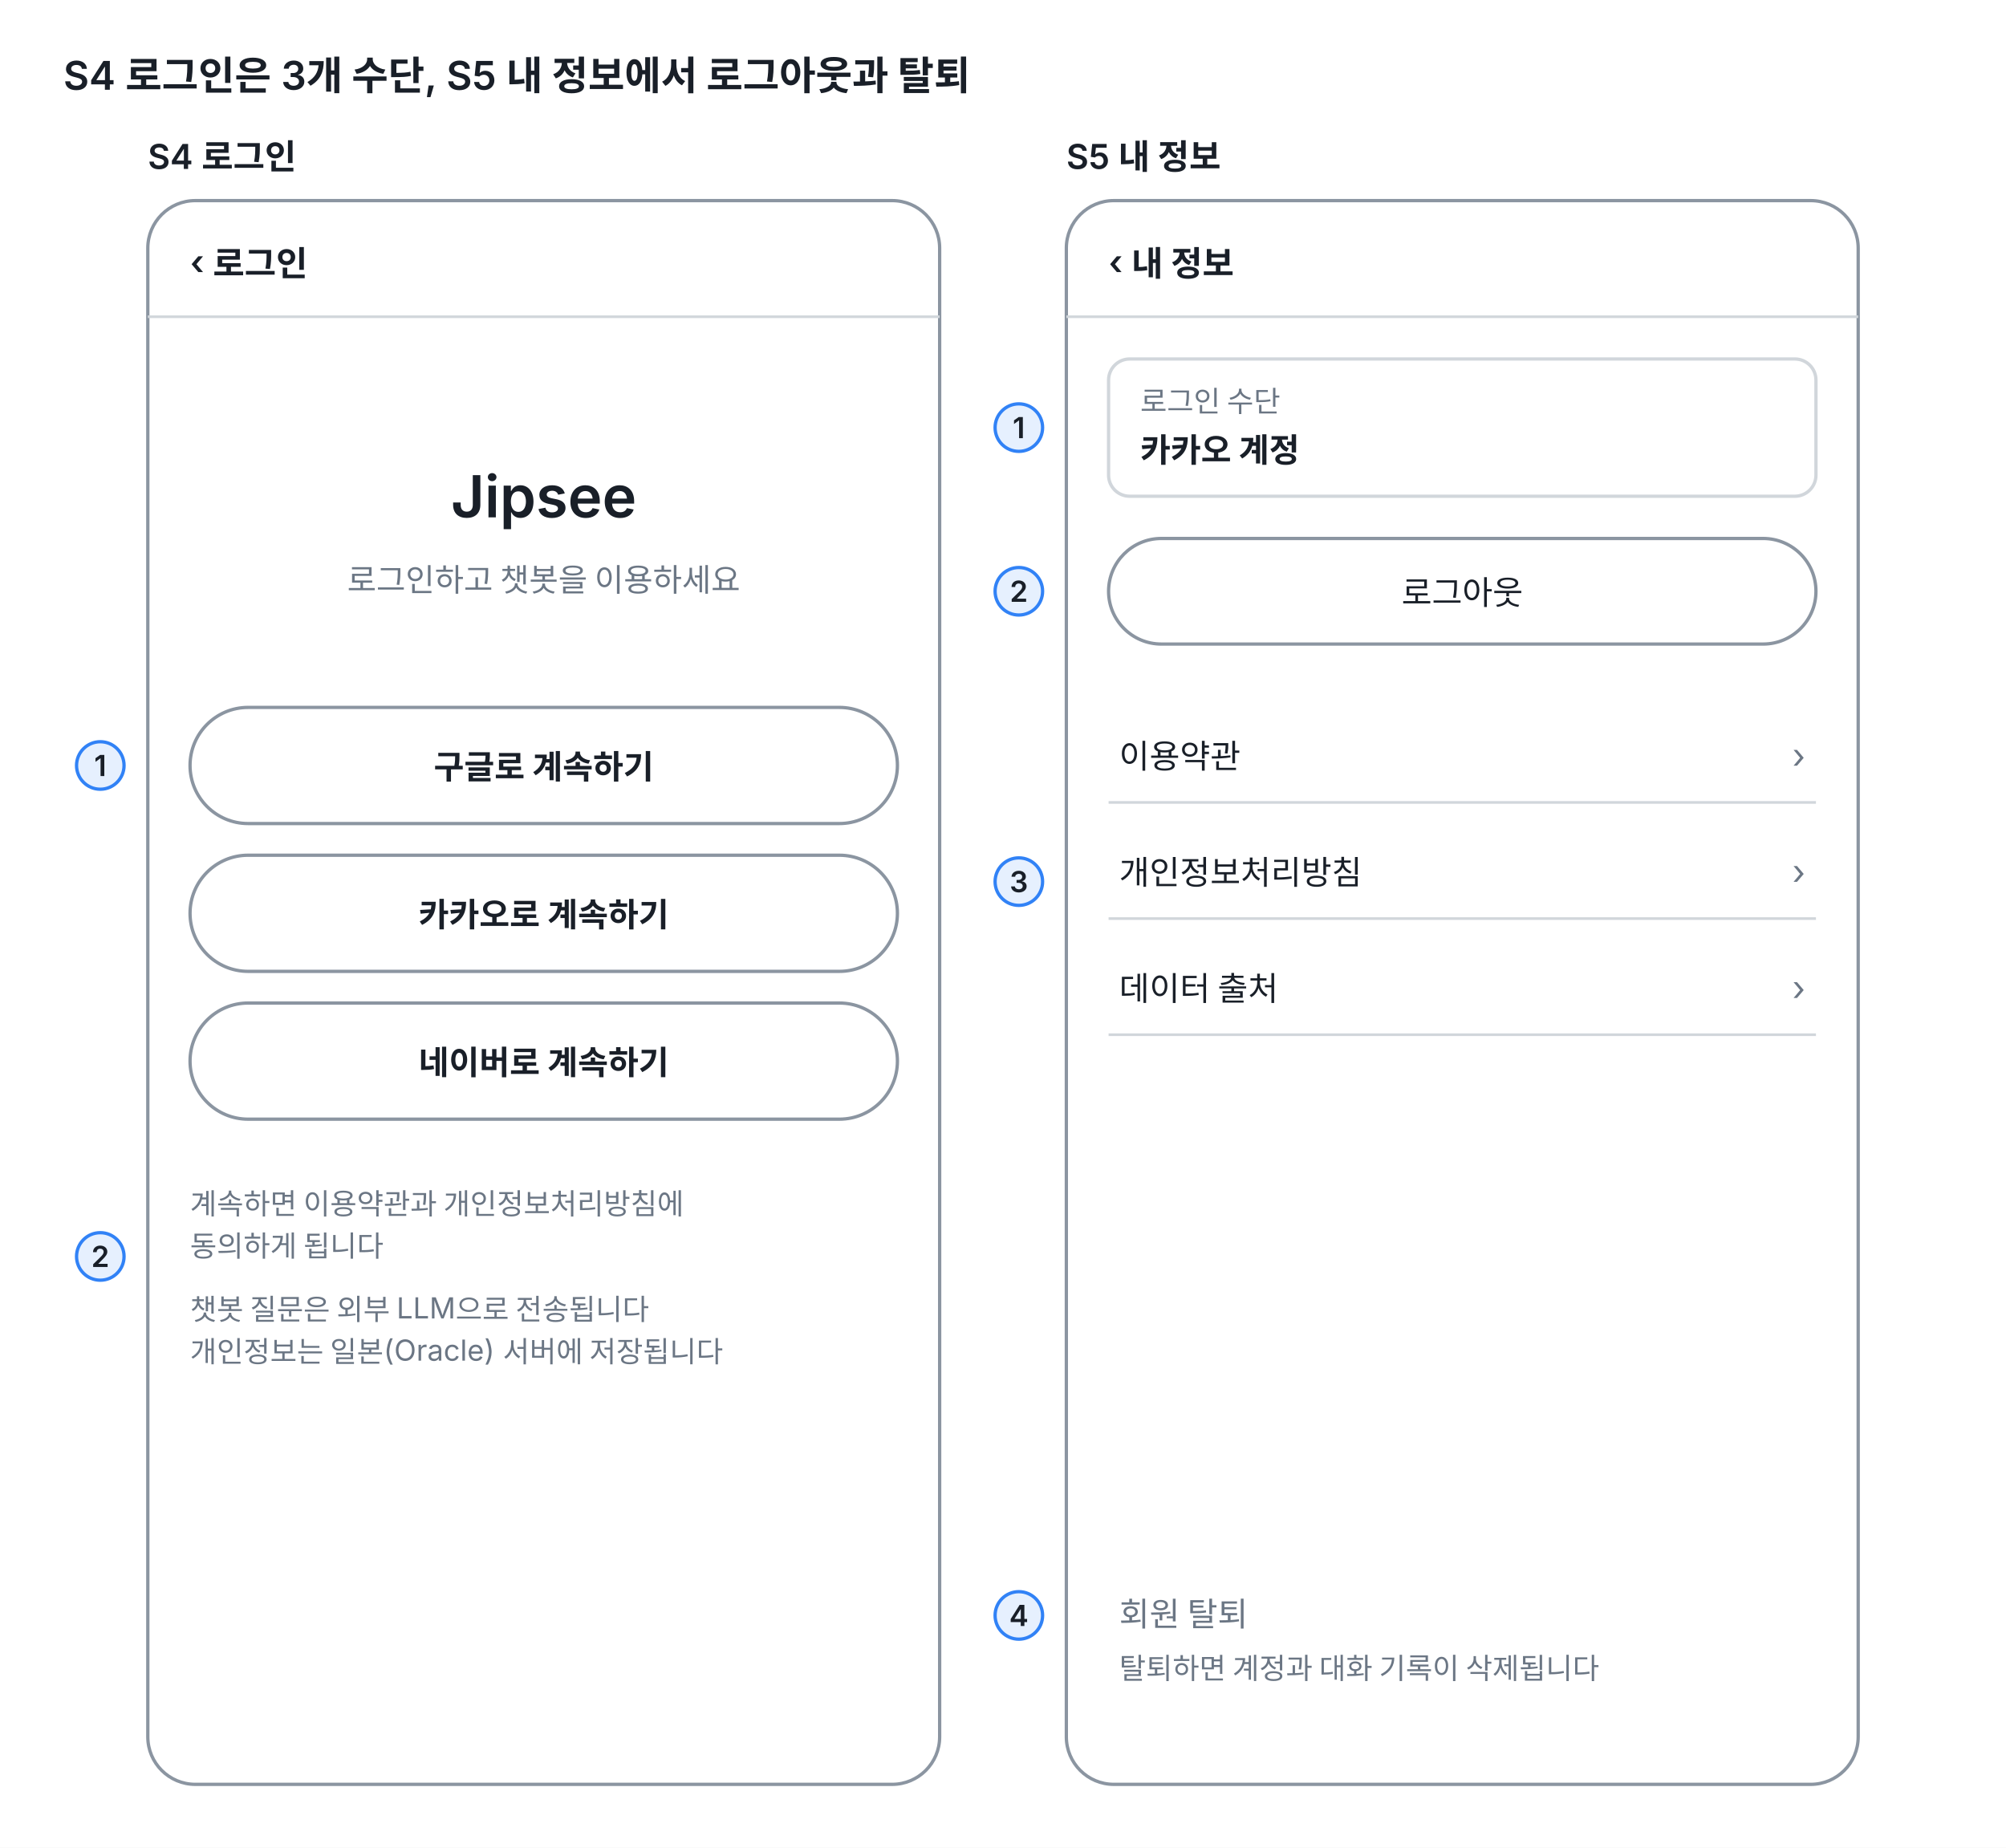
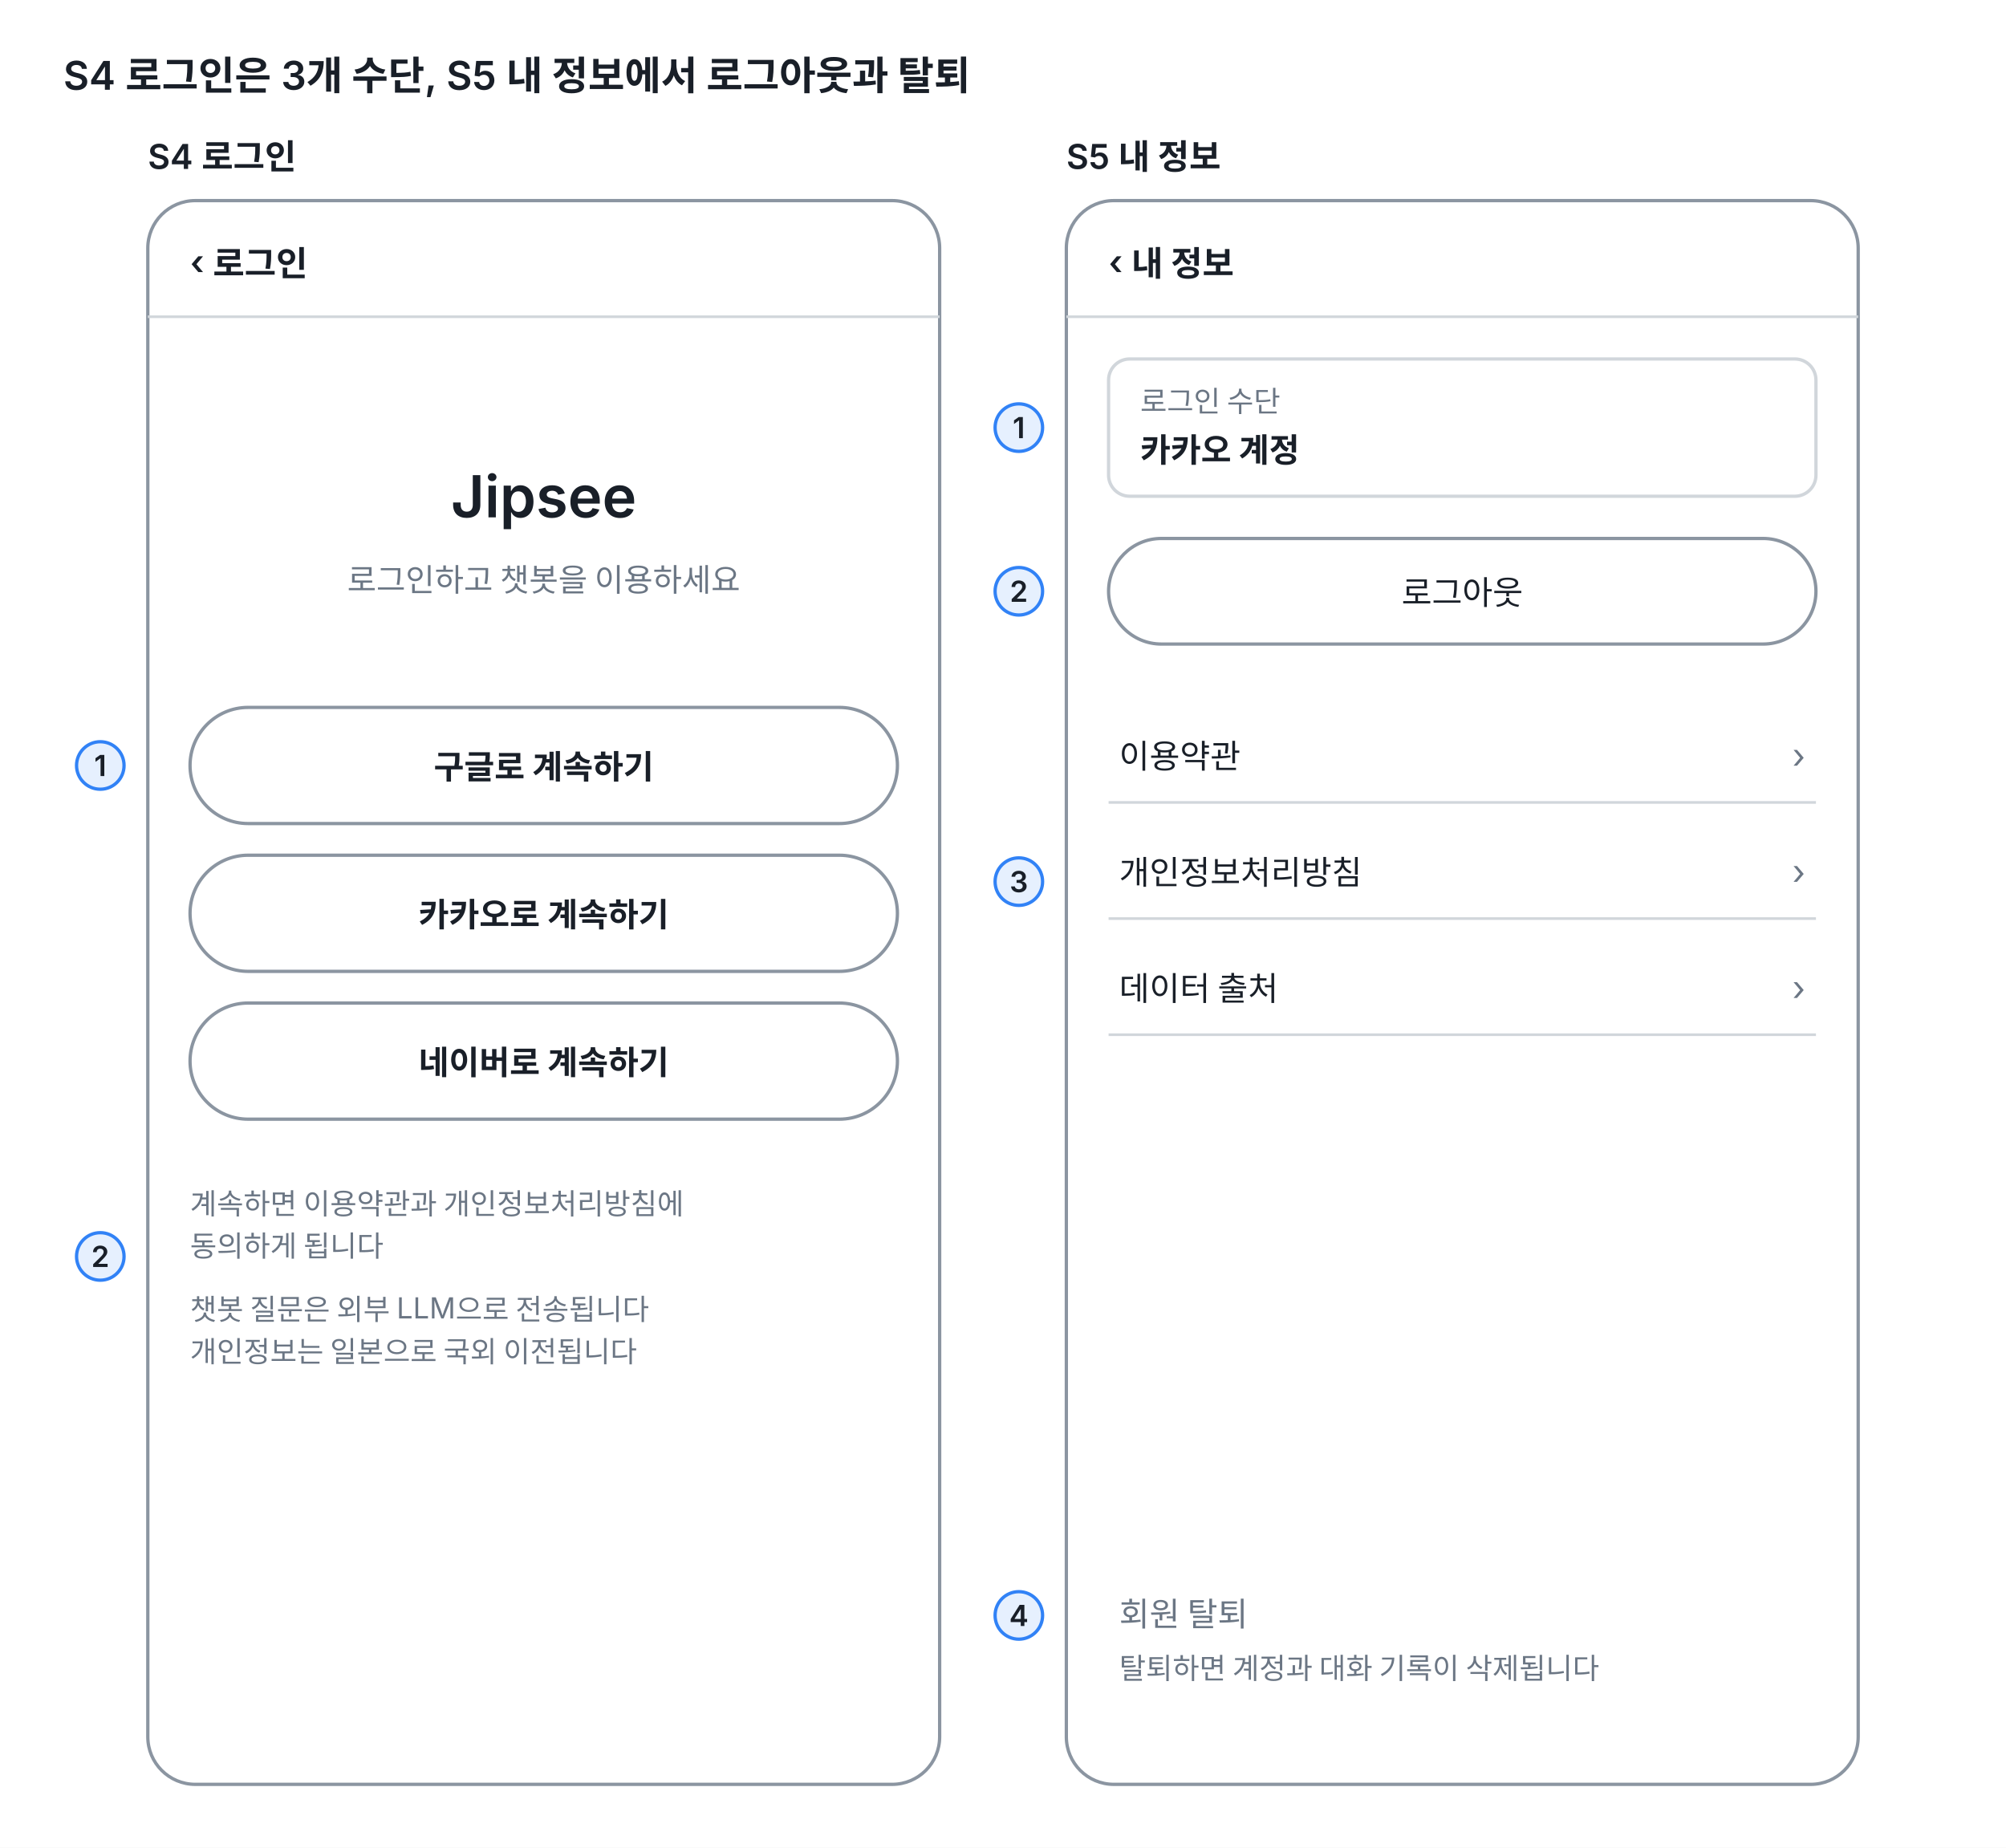
<svg xmlns="http://www.w3.org/2000/svg" font-family="-apple-system, 'Apple SD Gothic Neo', 'Noto Sans KR', sans-serif" viewBox="0 0 760 700" role="img" aria-label="S4 로그인은 3개 수단, S5 내 정보에서 로그아웃과 탈퇴" font-size="12">
  <rect width="100%" height="100%" fill="#ffffff" />
  <text x="24" y="34" font-size="15" font-weight="600" fill="#191f28">S4 로그인은 3개 수단, S5 내 정보에서 로그아웃과 탈퇴</text>
  <text x="56" y="64" font-size="13" font-weight="600" fill="#191f28">S4 로그인</text>
  <text x="404" y="64" font-size="13" font-weight="600" fill="#191f28">S5 내 정보</text>
  <g>
    <rect x="56" y="76" width="300" height="600" rx="18" fill="none" stroke="#8b95a1" stroke-width="1.25" />
    <line x1="56" x2="356" y1="120" y2="120" stroke="#d1d6db" />
    <text x="72" y="104" font-size="13" font-weight="600" fill="#191f28">‹ 로그인</text>
    <text x="206.0" y="196" font-size="22" font-weight="600" text-anchor="middle" fill="#191f28">Jipsee</text>
    <text x="206.0" y="224" font-size="12" text-anchor="middle" fill="#6b7684">로그인하고 챗봇을 이용하세요</text>
    <rect x="72" y="268" width="268" height="44" rx="22" fill="none" stroke="#8b95a1" stroke-width="1.25" />
    <text x="206.0" y="295" font-size="12.5" font-weight="600" text-anchor="middle" fill="#191f28">구글로 계속하기</text>
    <rect x="72" y="324" width="268" height="44" rx="22" fill="none" stroke="#8b95a1" stroke-width="1.25" />
    <text x="206.0" y="351" font-size="12.5" font-weight="600" text-anchor="middle" fill="#191f28">카카오로 계속하기</text>
    <rect x="72" y="380" width="268" height="44" rx="22" fill="none" stroke="#8b95a1" stroke-width="1.25" />
    <text x="206.0" y="407" font-size="12.5" font-weight="600" text-anchor="middle" fill="#191f28">네이버로 계속하기</text>
    <text x="72" y="460" font-size="11" fill="#6b7684">계속하면 이용약관과 개인정보처리방침에</text>
    <text x="72" y="476" font-size="11" fill="#6b7684">동의하게 됩니다</text>
    <text x="72" y="500" font-size="11" fill="#6b7684">챗봇 질문은 외부 LLM으로 전송됩니다</text>
-     <text x="72" y="516" font-size="11" fill="#6b7684">개인정보는 일본(Oracle) 서버에 저장됩니다</text>
+     <text x="72" y="516" font-size="11" fill="#6b7684">개인정보는 일본으로 국외 이전됩니다</text>
  </g>
  <circle cx="38" cy="290" r="9" fill="#3182f6" fill-opacity="0.12" stroke="#3182f6" stroke-width="1.25" />
  <text x="38" y="294" font-size="11" font-weight="600" text-anchor="middle" fill="#191f28">1</text>
  <circle cx="38" cy="476" r="9" fill="#3182f6" fill-opacity="0.12" stroke="#3182f6" stroke-width="1.25" />
  <text x="38" y="480" font-size="11" font-weight="600" text-anchor="middle" fill="#191f28">2</text>
  <g>
    <rect x="404" y="76" width="300" height="600" rx="18" fill="none" stroke="#8b95a1" stroke-width="1.25" />
    <line x1="404" x2="704" y1="120" y2="120" stroke="#d1d6db" />
    <text x="420" y="104" font-size="13" font-weight="600" fill="#191f28">‹ 내 정보</text>
    <rect x="420" y="136" width="268" height="52" rx="8" fill="none" stroke="#d1d6db" stroke-width="1.25" />
    <text x="432" y="156" font-size="11" fill="#6b7684">로그인 수단</text>
    <text x="432" y="175" font-size="12.5" font-weight="600" fill="#191f28">카카오 계정</text>
    <rect x="420" y="204" width="268" height="40" rx="20" fill="none" stroke="#8b95a1" stroke-width="1.25" />
    <text x="554.0" y="229" font-size="12.5" text-anchor="middle" fill="#191f28">로그아웃</text>
    <line x1="420" x2="688" y1="304" y2="304" stroke="#d1d6db" />
    <text x="424" y="291" font-size="12.5" fill="#191f28">이용약관</text>
    <text x="684" y="291" font-size="13" text-anchor="end" fill="#6b7684">›</text>
    <line x1="420" x2="688" y1="348" y2="348" stroke="#d1d6db" />
    <text x="424" y="335" font-size="12.5" fill="#191f28">개인정보처리방침</text>
    <text x="684" y="335" font-size="13" text-anchor="end" fill="#6b7684">›</text>
    <line x1="420" x2="688" y1="392" y2="392" stroke="#d1d6db" />
    <text x="424" y="379" font-size="12.5" fill="#191f28">데이터 출처</text>
    <text x="684" y="379" font-size="13" text-anchor="end" fill="#6b7684">›</text>
    <text x="424" y="616" font-size="12.5" fill="#6b7684">회원 탈퇴</text>
    <text x="424" y="636" font-size="11" fill="#6b7684">탈퇴하면 계정과 대화 기록이 삭제됩니다</text>
  </g>
  <circle cx="386" cy="162" r="9" fill="#3182f6" fill-opacity="0.12" stroke="#3182f6" stroke-width="1.25" />
  <text x="386" y="166" font-size="11" font-weight="600" text-anchor="middle" fill="#191f28">1</text>
  <circle cx="386" cy="224" r="9" fill="#3182f6" fill-opacity="0.12" stroke="#3182f6" stroke-width="1.25" />
  <text x="386" y="228" font-size="11" font-weight="600" text-anchor="middle" fill="#191f28">2</text>
  <circle cx="386" cy="334" r="9" fill="#3182f6" fill-opacity="0.12" stroke="#3182f6" stroke-width="1.25" />
  <text x="386" y="338" font-size="11" font-weight="600" text-anchor="middle" fill="#191f28">3</text>
  <circle cx="386" cy="612" r="9" fill="#3182f6" fill-opacity="0.12" stroke="#3182f6" stroke-width="1.25" />
  <text x="386" y="616" font-size="11" font-weight="600" text-anchor="middle" fill="#191f28">4</text>
</svg>
